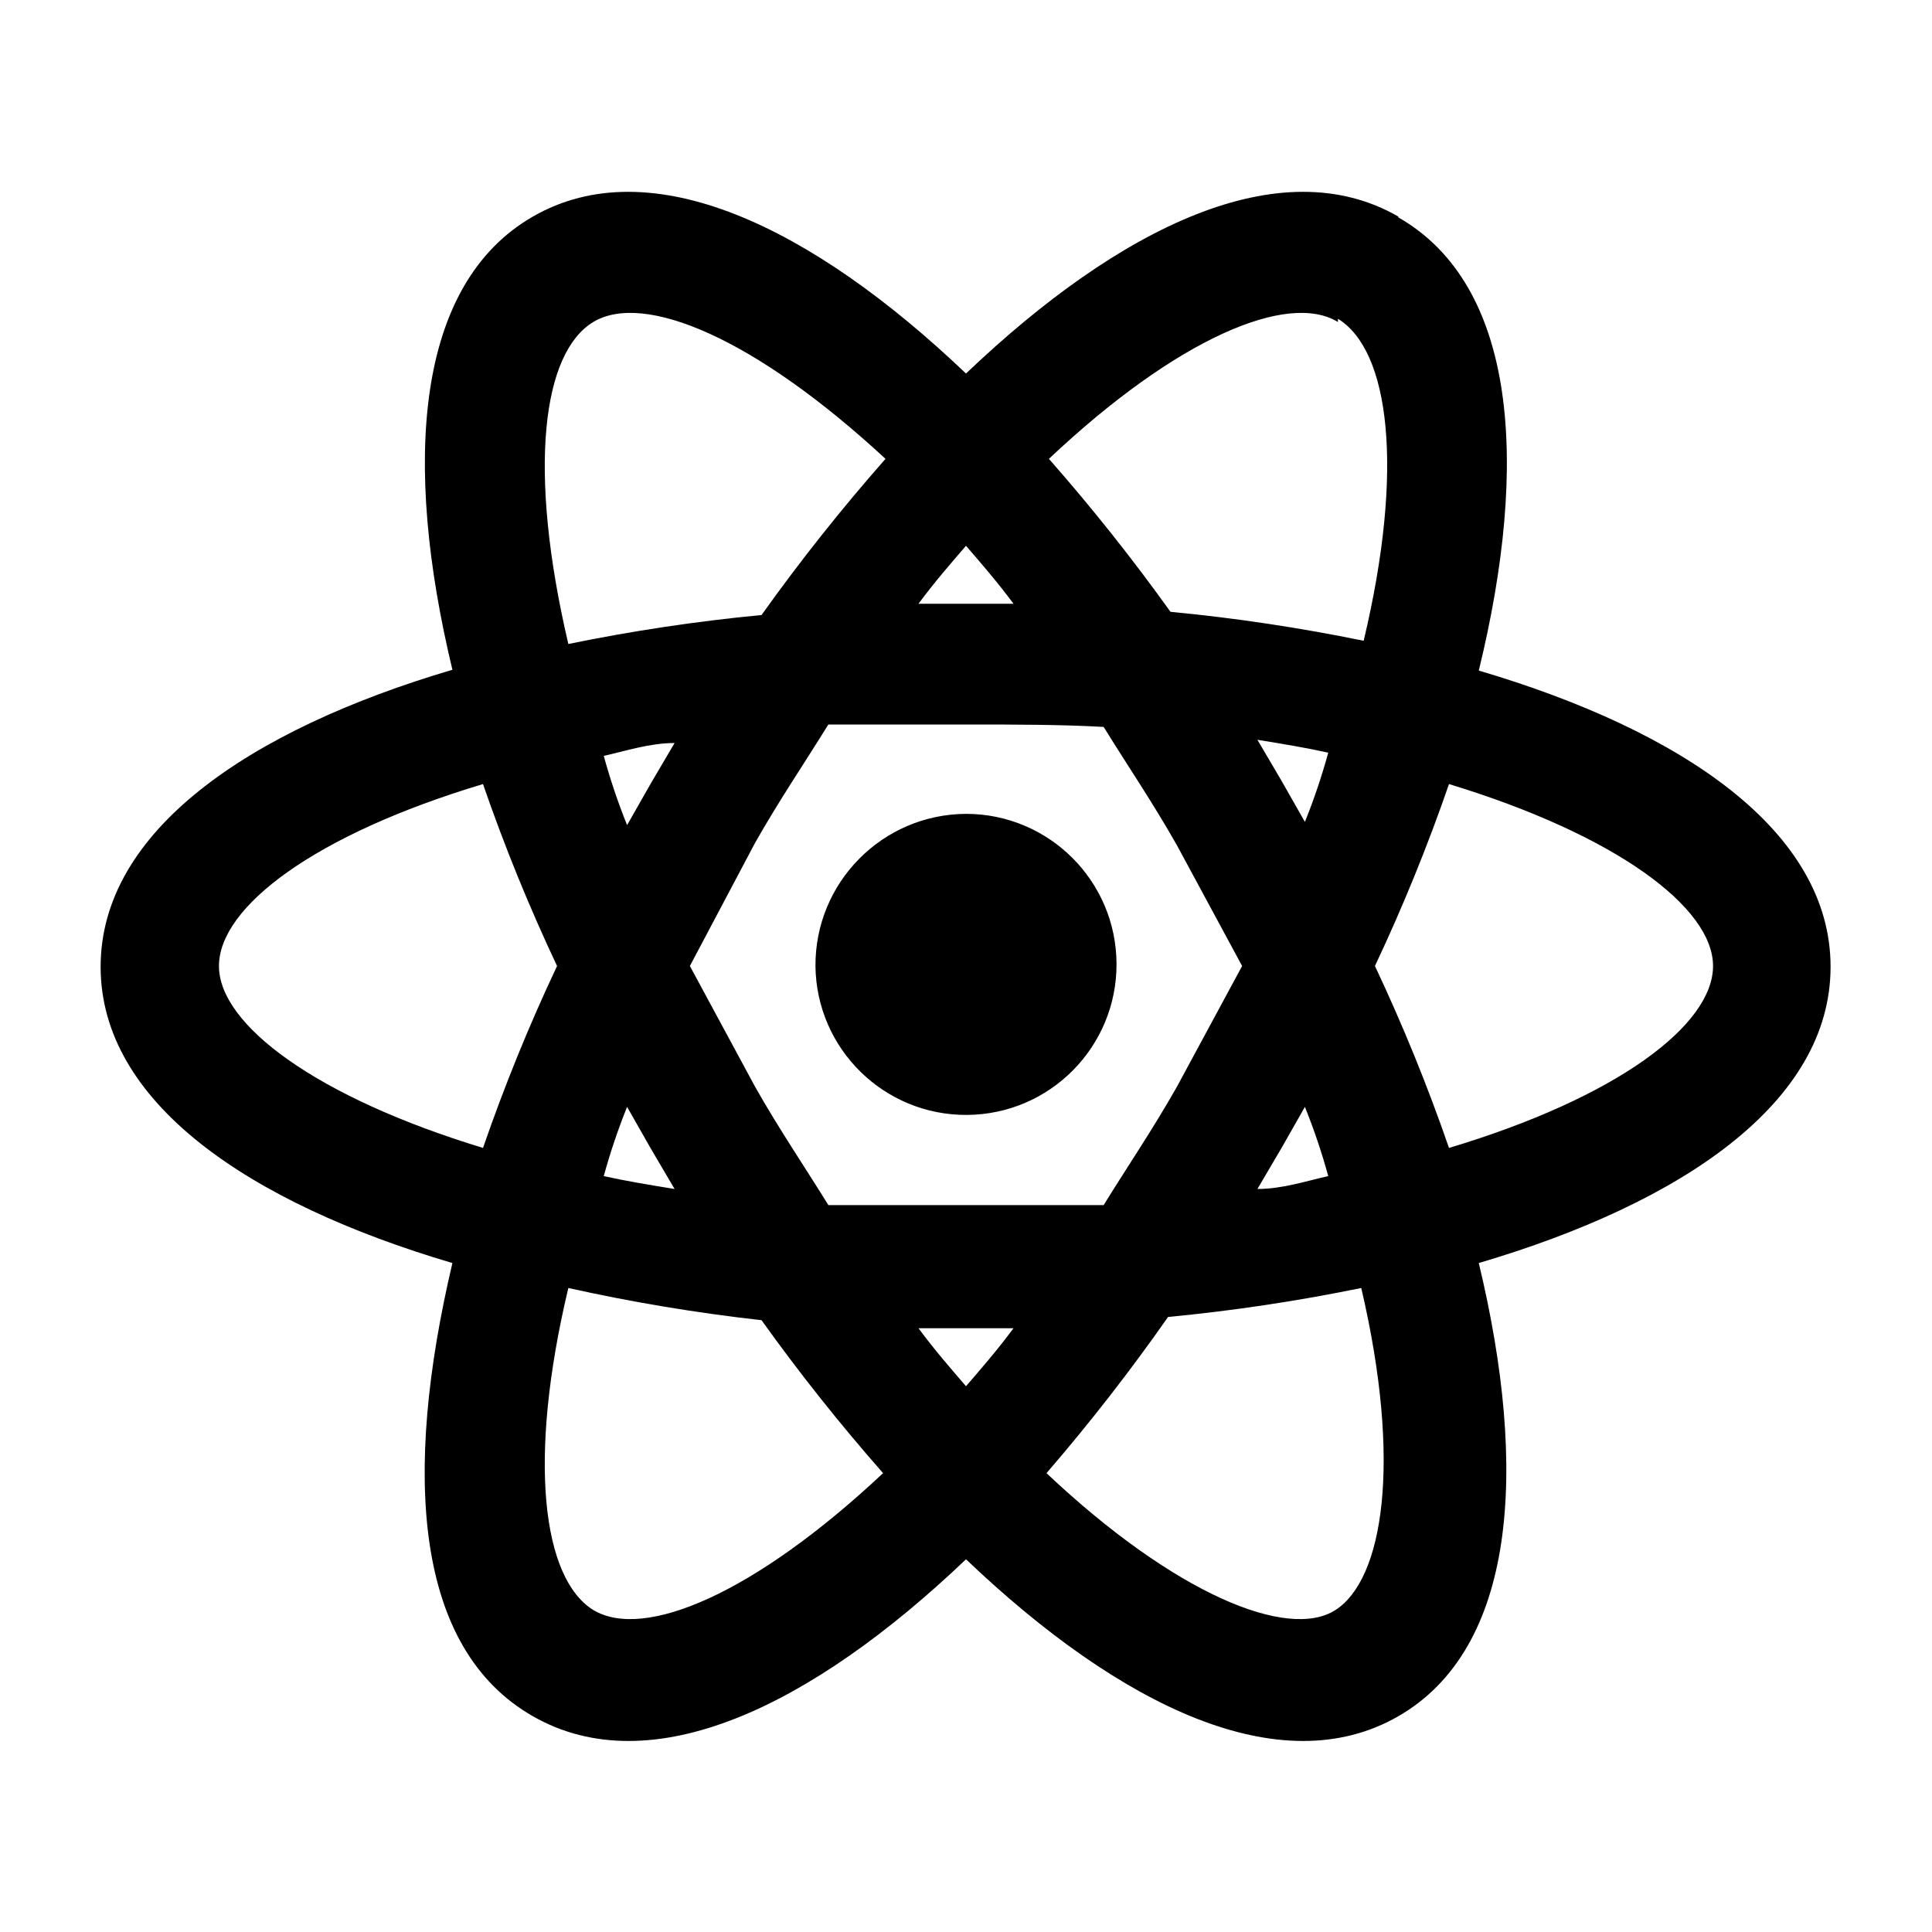
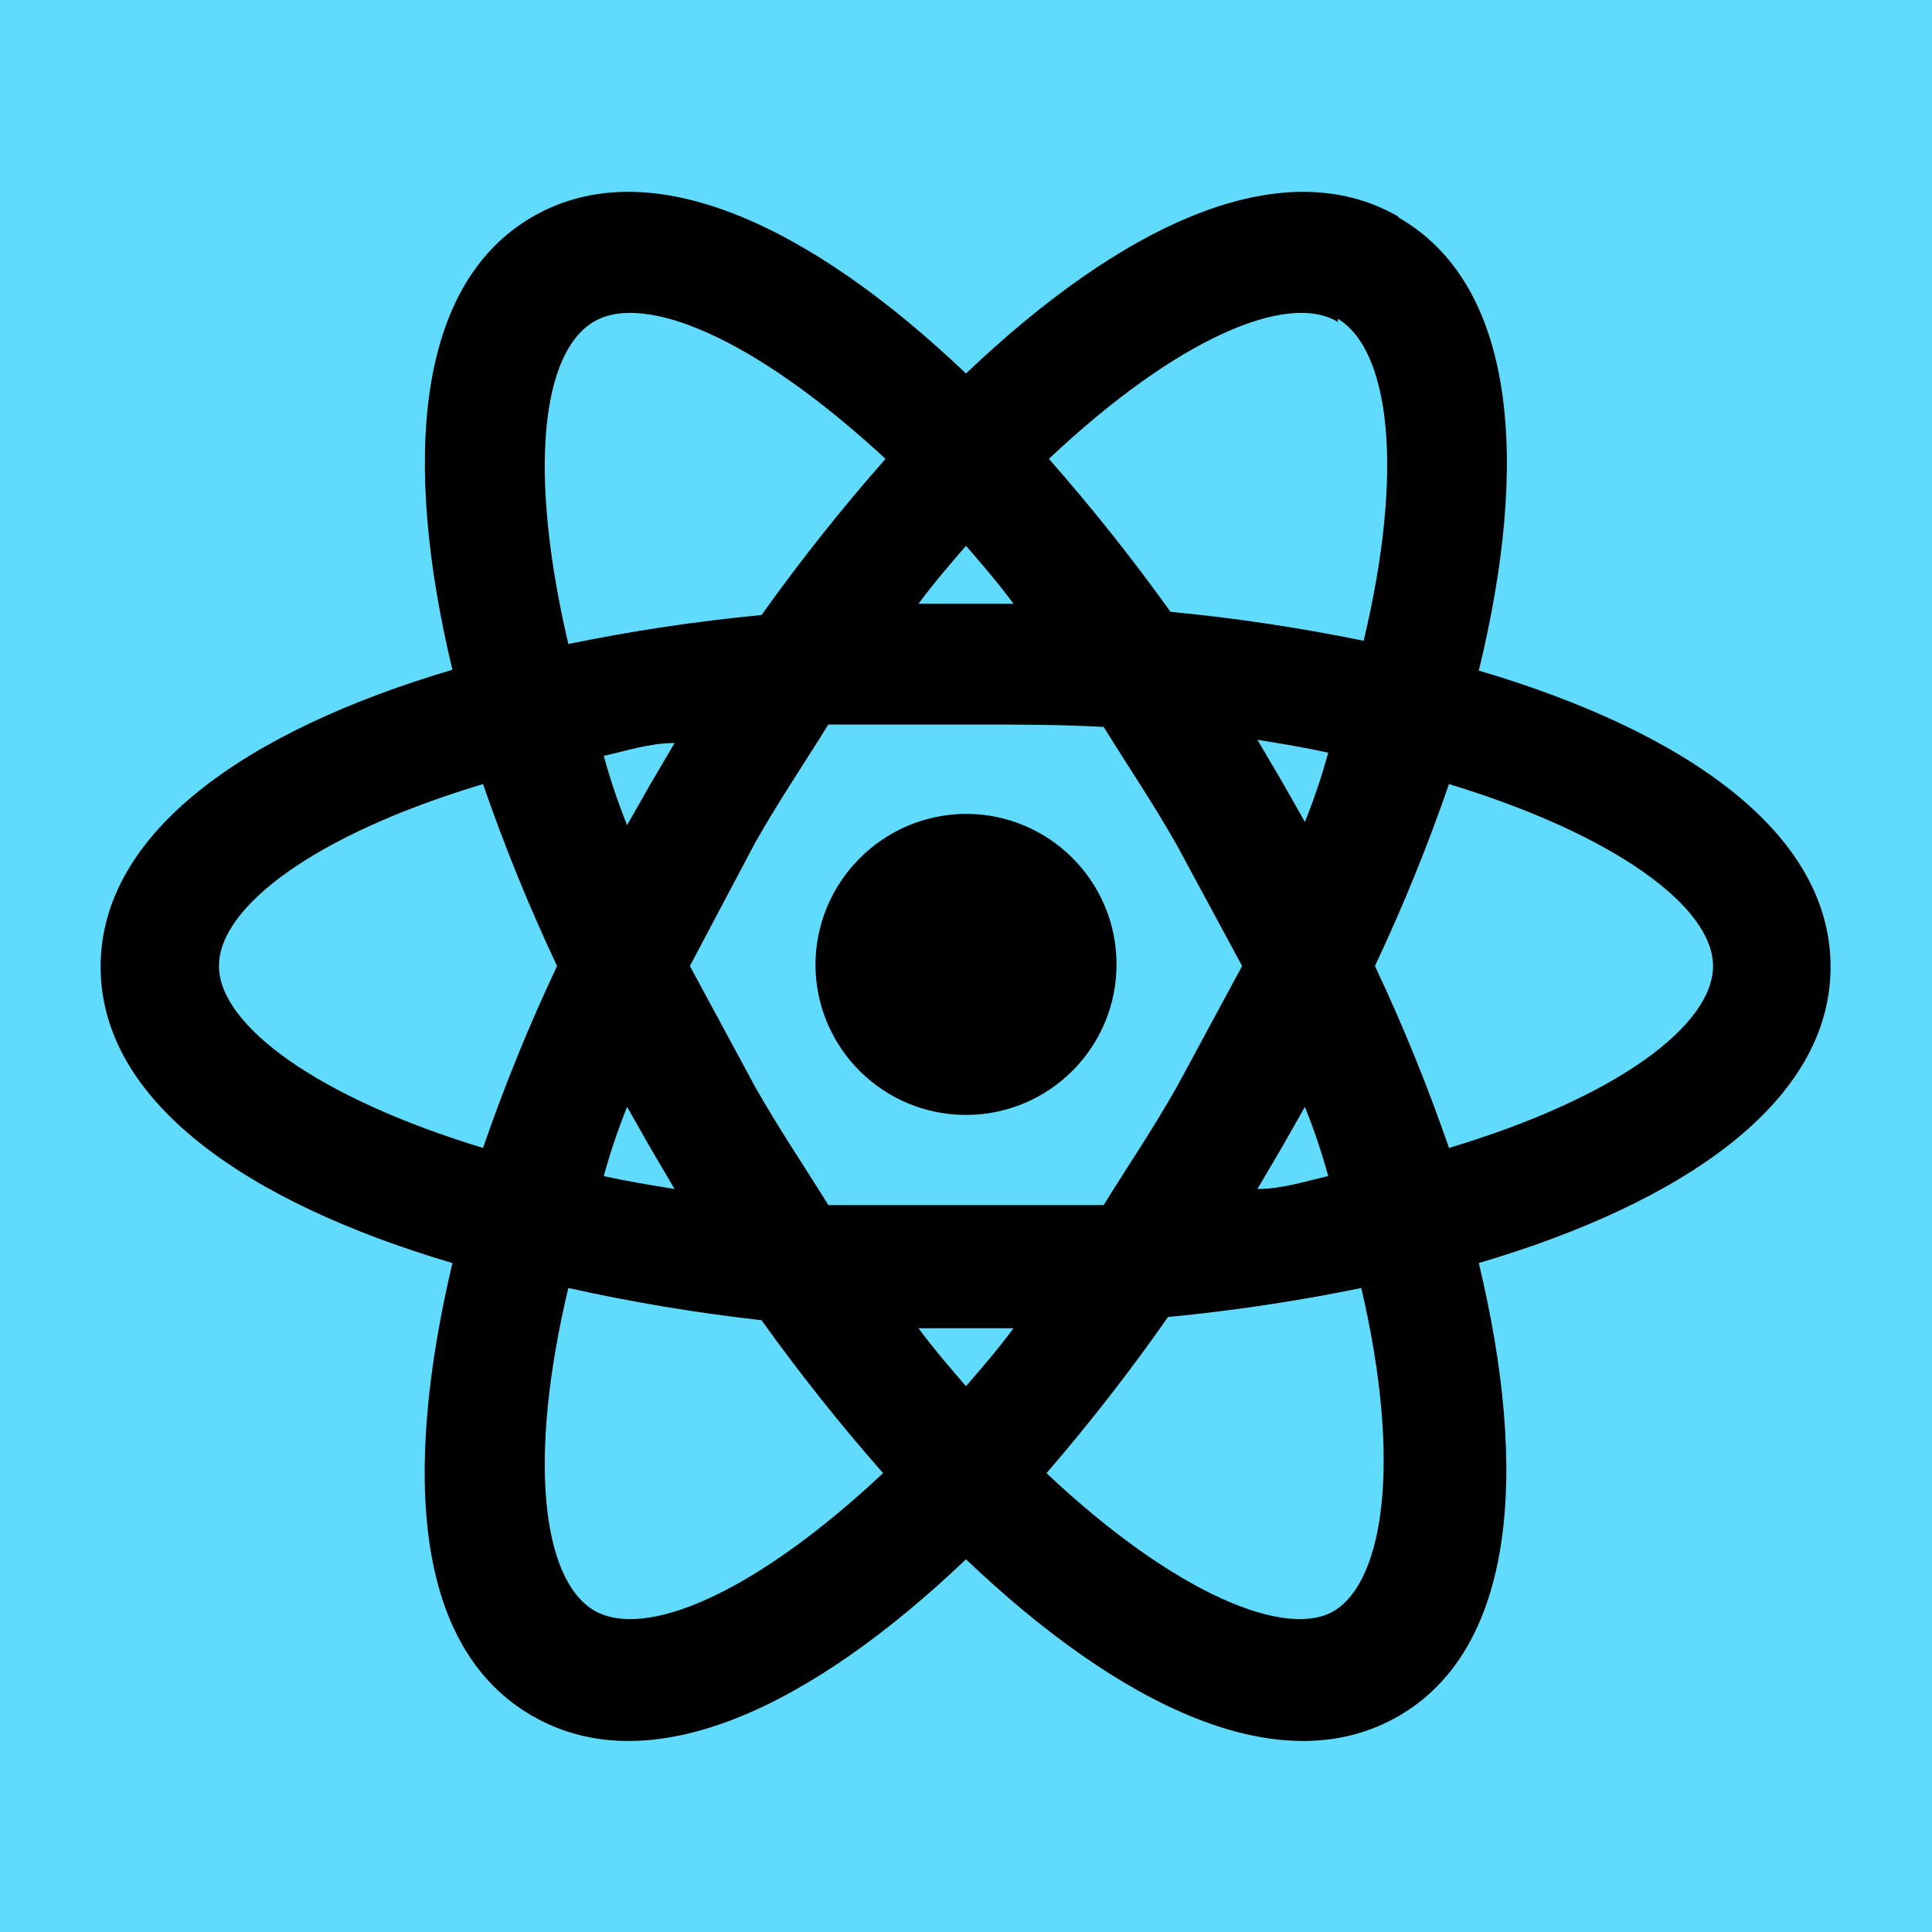
<svg xmlns="http://www.w3.org/2000/svg" width="800px" height="800px" viewBox="0 0 24 24">
-   <rect width="24" height="24" fill="none" />
+   <rect width="24" height="24" fill="#61DBFB" />
  <path d="M12,10.11A1.87,1.87,0,1,1,10.13,12,1.88,1.88,0,0,1,12,10.11M7.37,20c.63.38,2-.2,3.6-1.7a24.22,24.22,0,0,1-1.51-1.9A22.7,22.7,0,0,1,7.06,16c-.51,2.14-.32,3.61.31,4m.71-5.74-.29-.51a7.91,7.91,0,0,0-.29.86c.27.06.57.11.88.16l-.3-.51m6.54-.76.81-1.5-.81-1.5c-.3-.53-.62-1-.91-1.47C13.17,9,12.6,9,12,9s-1.17,0-1.71,0c-.29.47-.61.94-.91,1.47L8.57,12l.81,1.5c.3.53.62,1,.91,1.47.54,0,1.11,0,1.71,0s1.17,0,1.71,0c.29-.47.61-.94.91-1.47M12,6.78c-.19.22-.39.45-.59.72h1.18c-.2-.27-.4-.5-.59-.72m0,10.44c.19-.22.39-.45.59-.72H11.41c.2.27.4.5.59.72M16.62,4c-.62-.38-2,.2-3.59,1.7a24.22,24.22,0,0,1,1.51,1.9,22.7,22.7,0,0,1,2.4.36c.51-2.14.32-3.61-.32-4m-.7,5.74.29.51a7.91,7.91,0,0,0,.29-.86c-.27-.06-.57-.11-.88-.16l.3.51m1.45-7c1.47.84,1.63,3.05,1,5.63,2.54.75,4.37,2,4.37,3.68s-1.83,2.93-4.37,3.68c.62,2.58.46,4.79-1,5.63s-3.45-.12-5.37-1.95c-1.92,1.83-3.91,2.79-5.38,1.95s-1.62-3-1-5.63c-2.54-.75-4.37-2-4.37-3.68S3.08,9.07,5.62,8.32c-.62-2.58-.46-4.79,1-5.63s3.46.12,5.38,1.95c1.92-1.83,3.91-2.79,5.37-1.95M17.08,12A22.51,22.51,0,0,1,18,14.26c2.1-.63,3.28-1.53,3.28-2.26S20.07,10.37,18,9.74A22.51,22.51,0,0,1,17.08,12M6.92,12A22.51,22.51,0,0,1,6,9.74c-2.1.63-3.28,1.53-3.28,2.26S3.93,13.63,6,14.26A22.51,22.51,0,0,1,6.92,12m9,2.26-.3.51c.31,0,.61-.1.88-.16a7.91,7.91,0,0,0-.29-.86l-.29.51M13,18.3c1.59,1.5,3,2.08,3.59,1.7s.83-1.82.32-4a22.7,22.7,0,0,1-2.4.36A24.22,24.22,0,0,1,13,18.3M8.08,9.74l.3-.51c-.31,0-.61.1-.88.16a7.91,7.91,0,0,0,.29.86l.29-.51M11,5.7C9.38,4.2,8,3.62,7.37,4s-.82,1.82-.31,4a22.7,22.7,0,0,1,2.4-.36A24.22,24.22,0,0,1,11,5.7Z" />
</svg>
